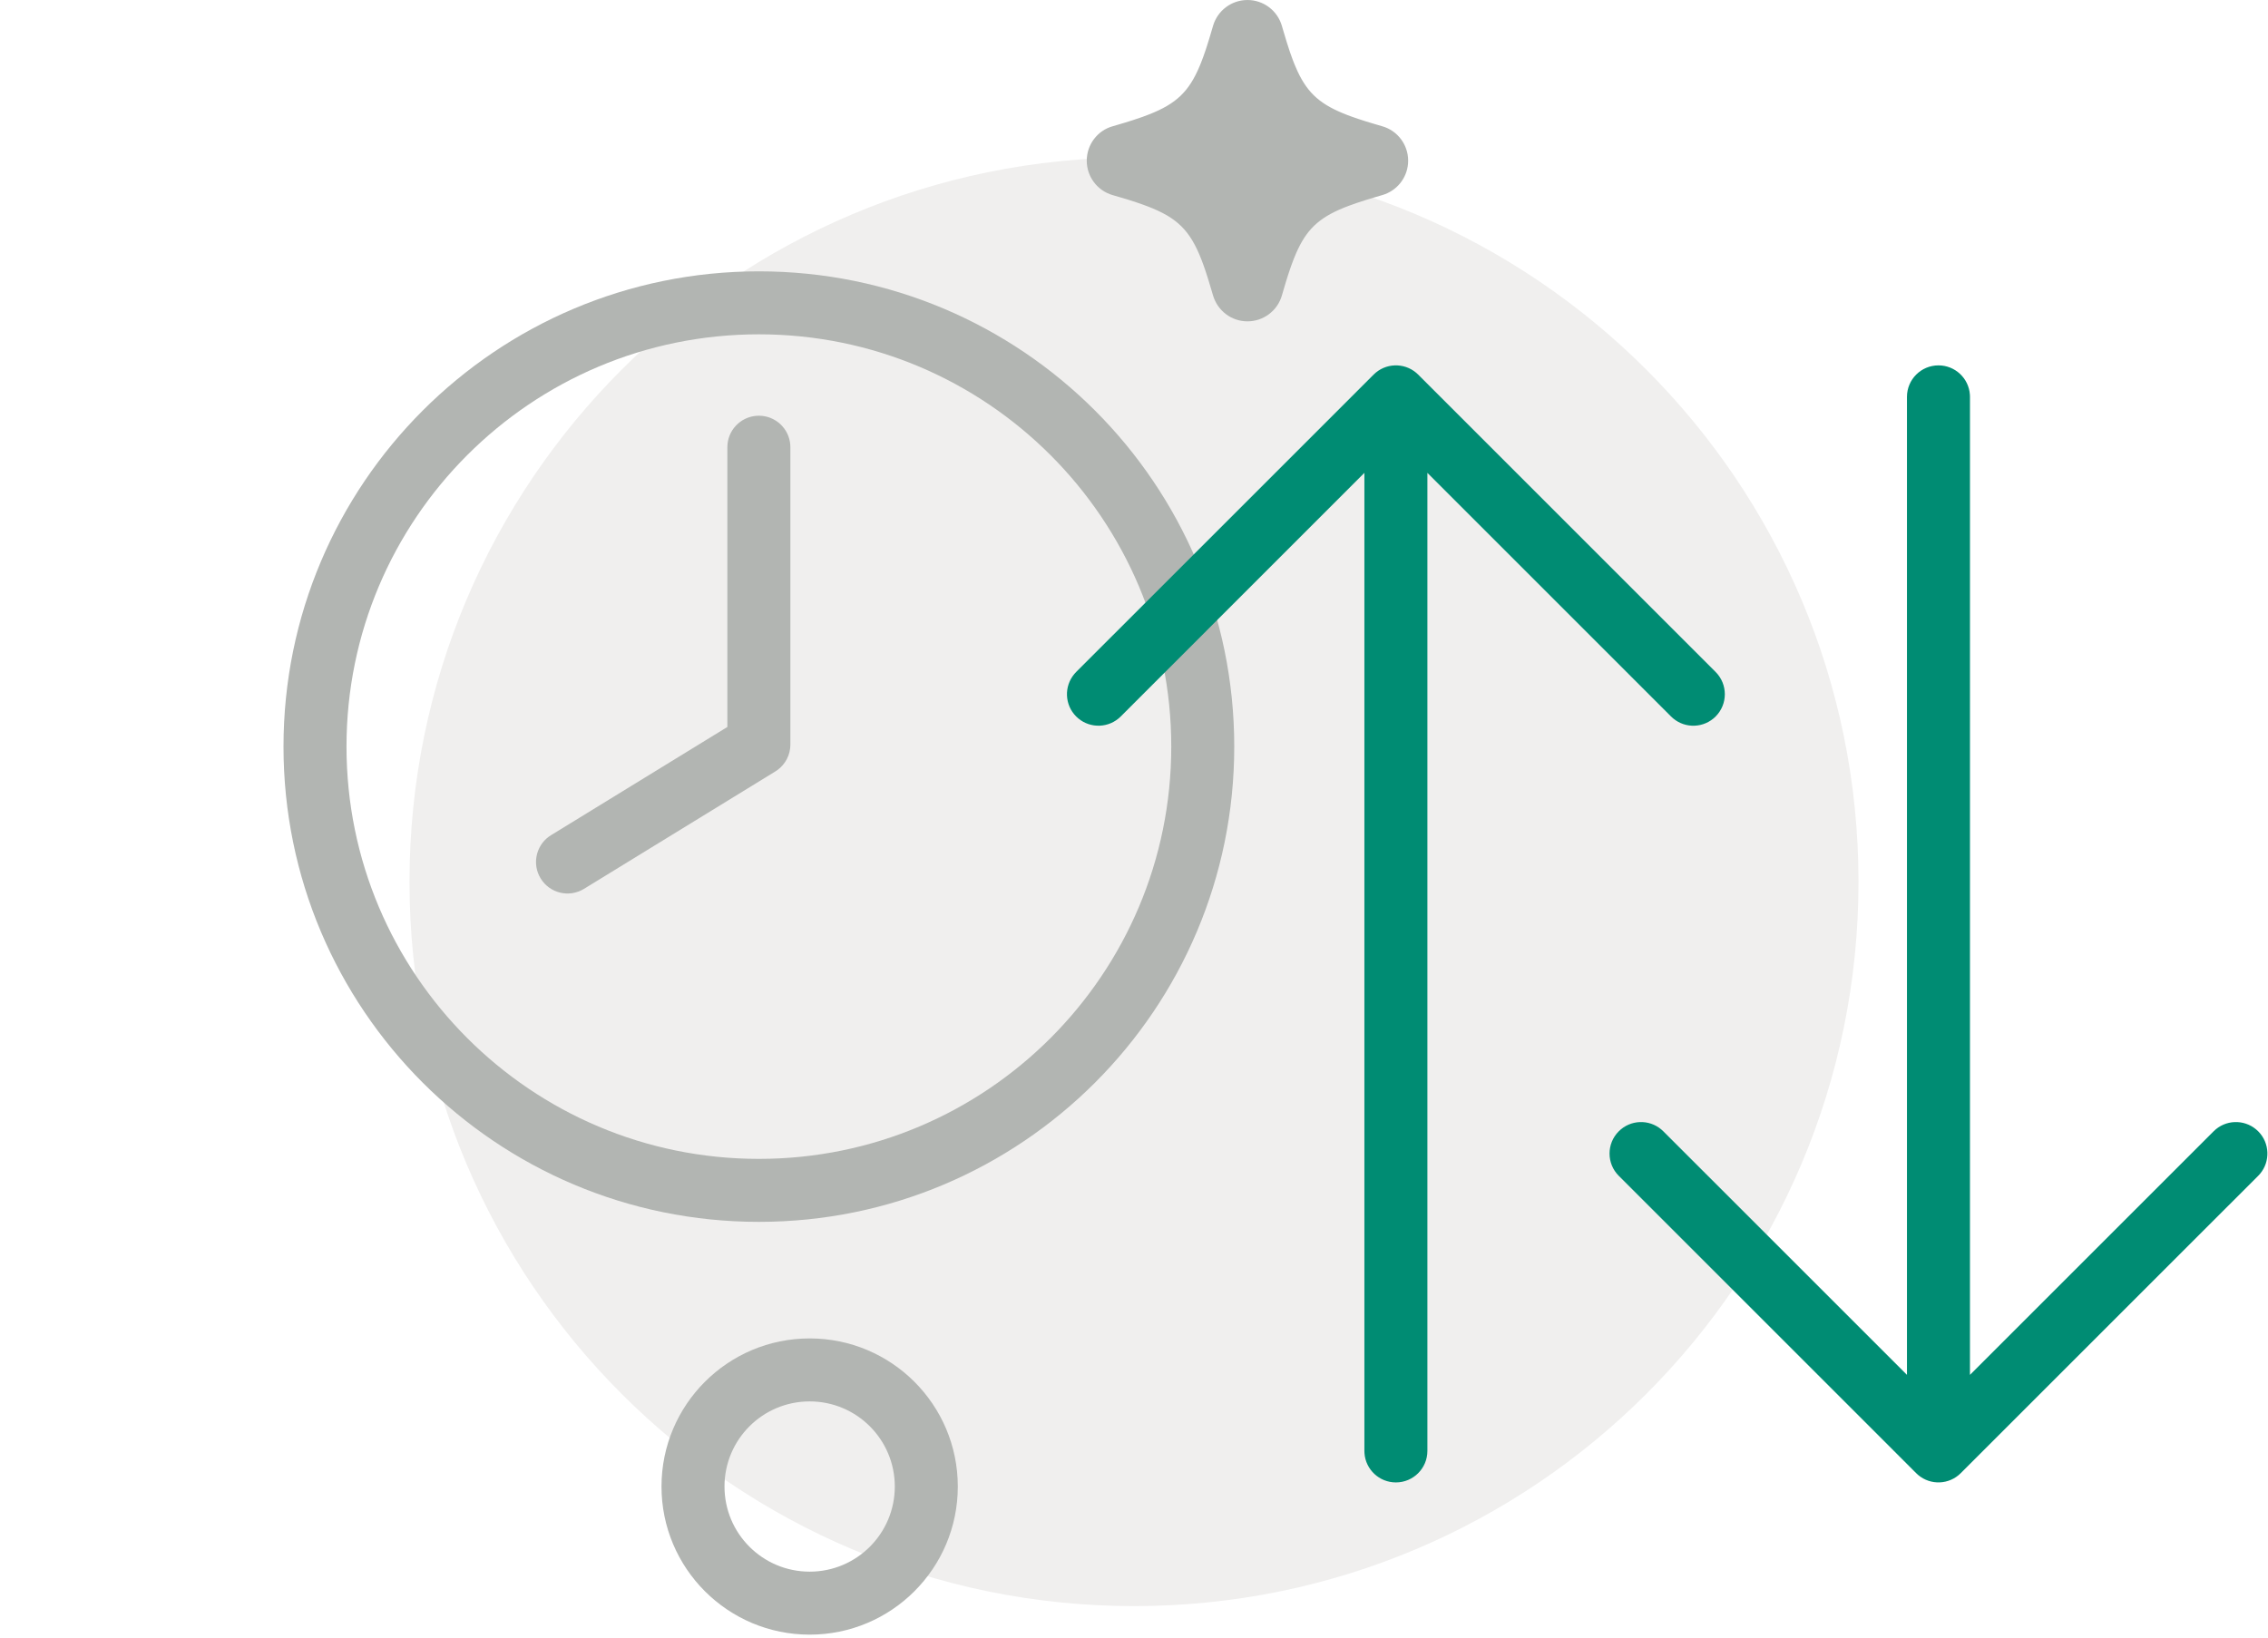
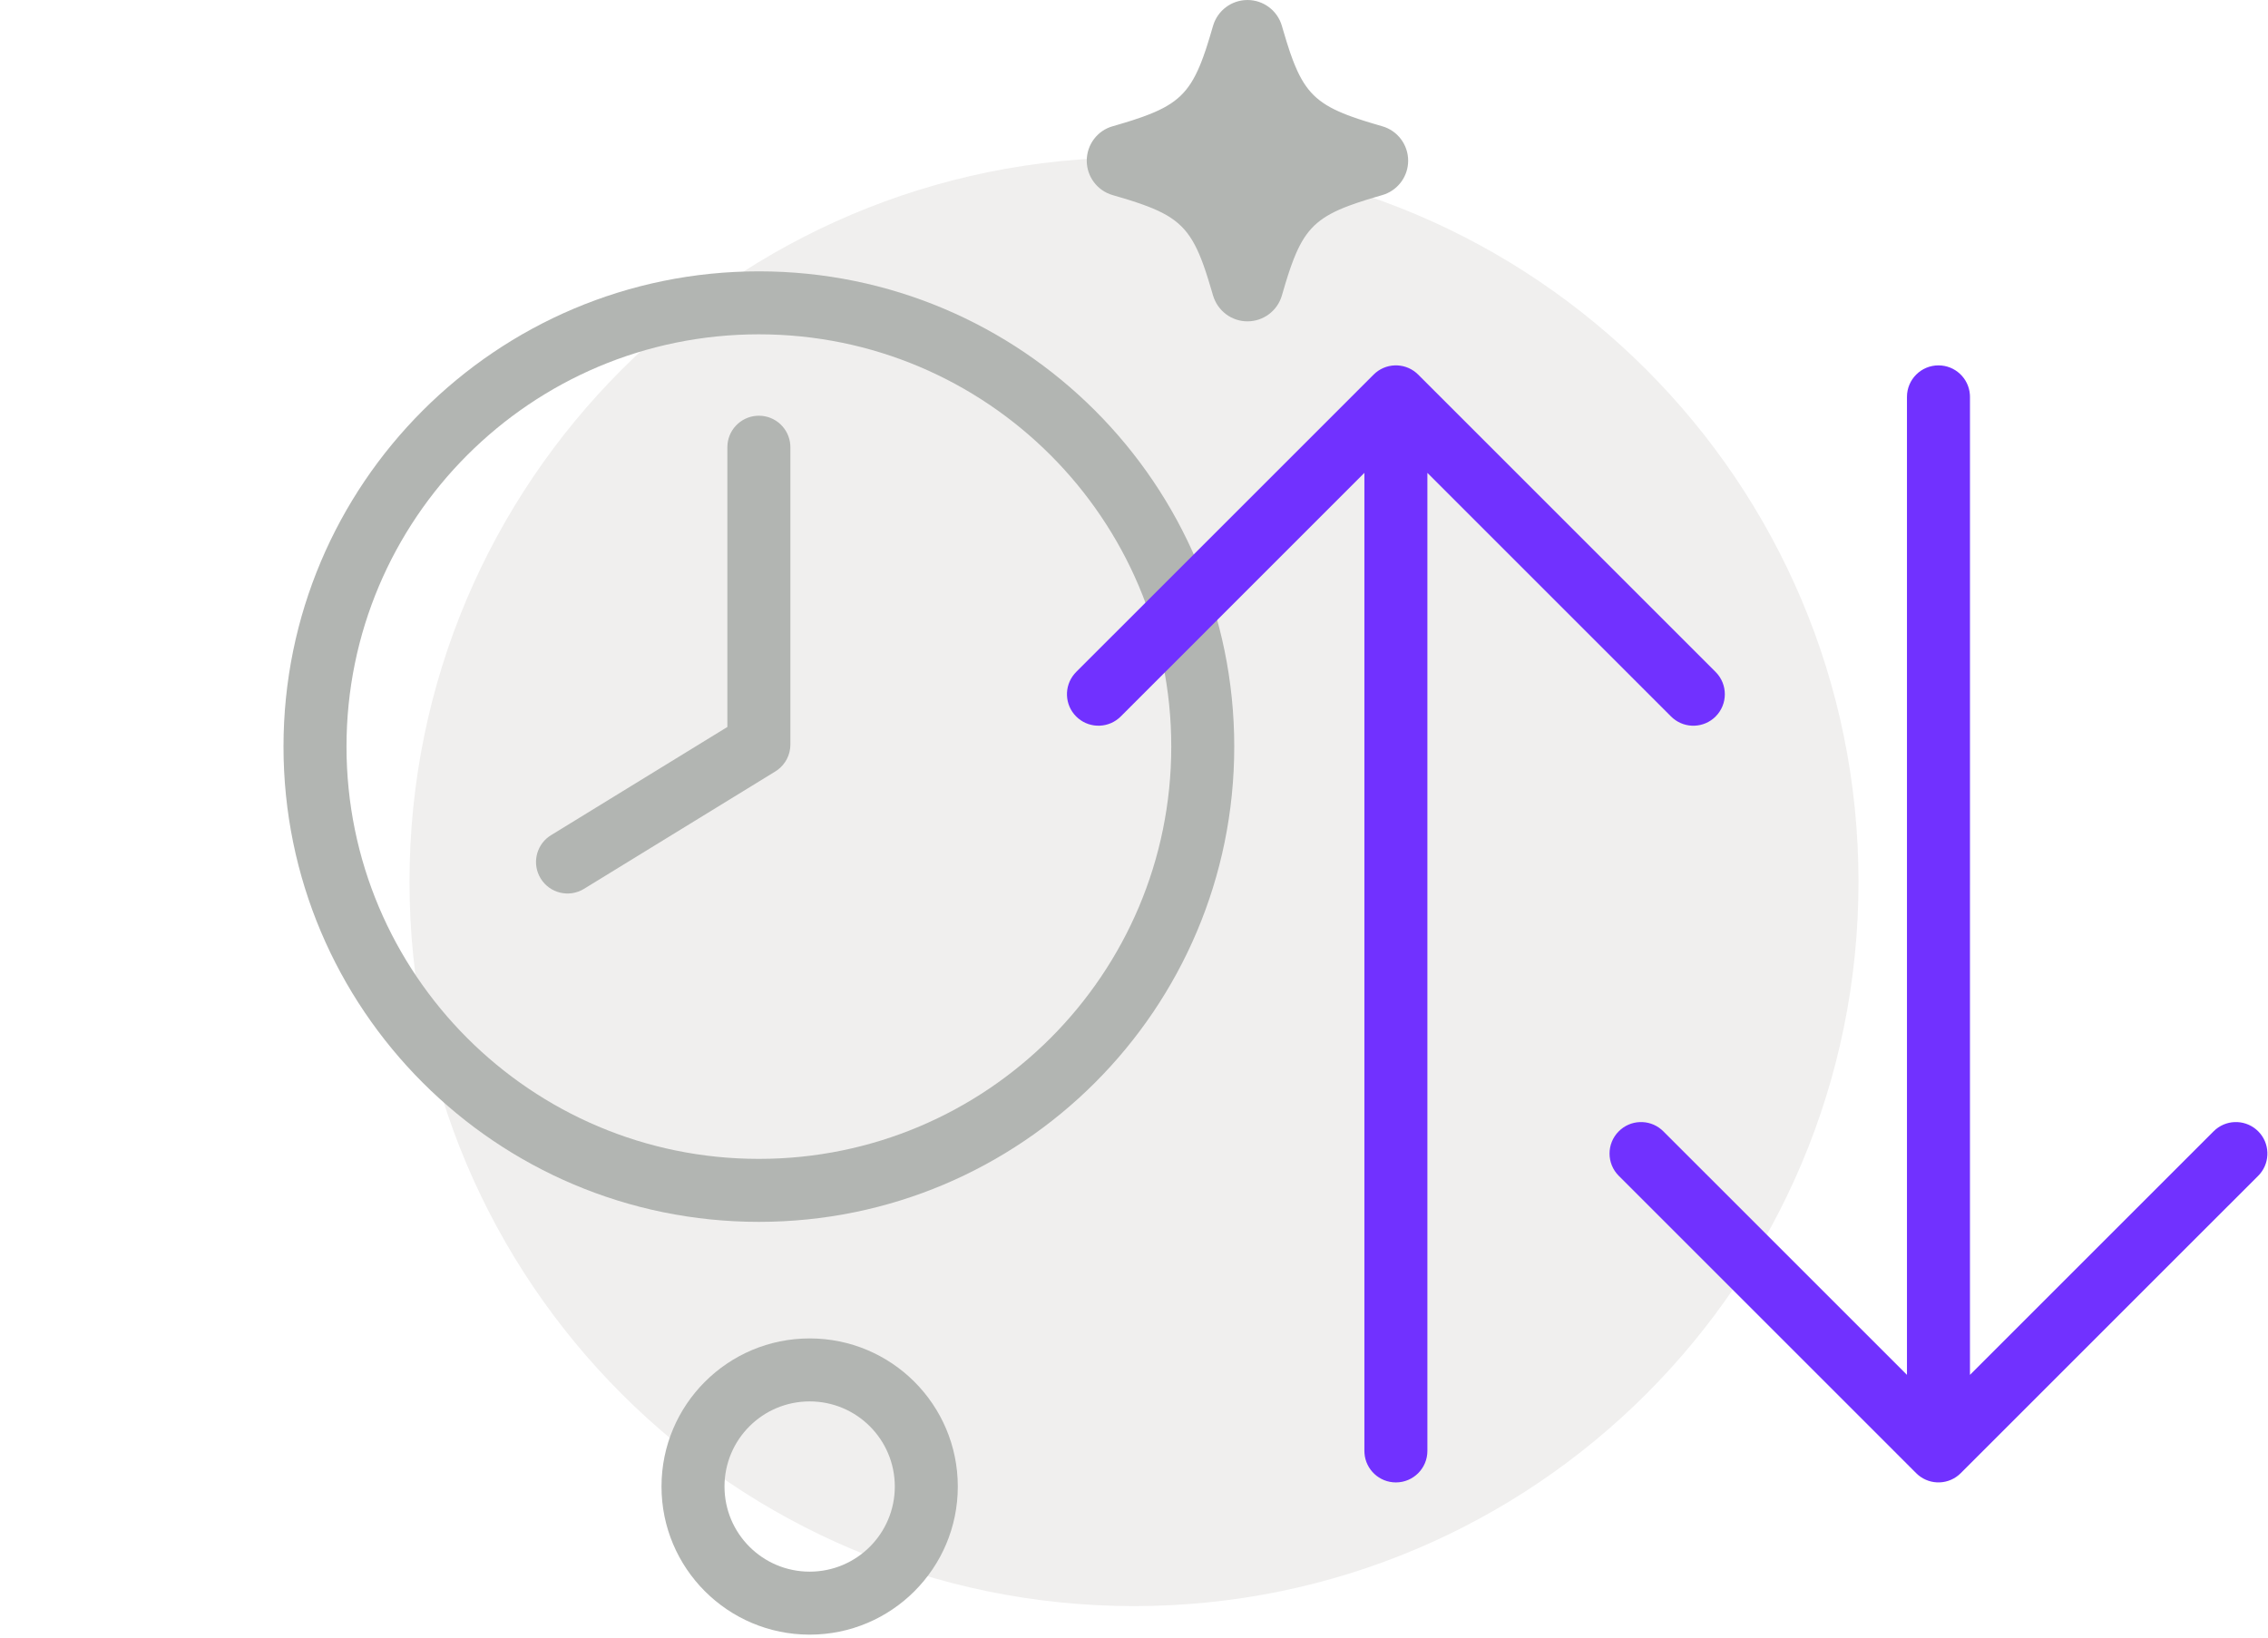
<svg xmlns="http://www.w3.org/2000/svg" width="144" height="104" viewBox="0 0 144 104">
  <g fill="none" fill-rule="evenodd">
    <g>
      <g>
        <path d="M0 104V0h144v104H0z" transform="translate(-664 -200) translate(664 200)" />
        <path fill="#F0EFEE" d="M72 10c25.405 0 46 20.595 46 46 0 25.404-20.595 46-46 46-25.404 0-46-20.596-46-46 0-25.405 20.596-46 46-46" transform="translate(-664 -200) translate(664 200)" />
        <path fill="#B2B5B2" fill-rule="nonzero" d="M51.407 85C46.212 85 42 89.21 42 94.406c0 5.194 4.212 9.406 9.407 9.406s9.406-4.211 9.406-9.406c0-5.196-4.21-9.406-9.406-9.406zm0 4c2.986 0 5.406 2.42 5.406 5.406 0 2.986-2.42 5.406-5.406 5.406-2.986 0-5.407-2.42-5.407-5.406C46 91.42 48.42 89 51.407 89z" transform="translate(-664 -200) translate(664 200)" />
        <path fill="#B2B5B2" d="M79.204 0c1.013 0 1.906.67 2.187 1.648l.08.273.229.762.186.574.037.108.149.413.075.195.076.187.154.353c.674 1.453 1.51 2.158 3.189 2.8l.258.095.428.148.462.15.498.151.535.157c.986.276 1.66 1.175 1.66 2.19 0 .96-.6 1.807-1.487 2.134l-.16.053-.536.157-.5.152-.573.187-.522.186c-1.702.64-2.551 1.338-3.23 2.775l-.1.221-.152.367-.15.398-.074.21-.149.446-.15.481-.233.791c-.281.976-1.174 1.646-2.187 1.646-1.011 0-1.896-.666-2.187-1.647l-.08-.273-.23-.763-.148-.463-.149-.43c-.712-1.978-1.462-2.856-3.205-3.59l-.233-.094-.397-.15-.43-.149-.463-.15-.5-.151-.537-.157C69.672 12.11 69 11.22 69 10.205c0-1.016.674-1.915 1.646-2.187l.274-.08.518-.154.48-.15.553-.187.104-.037.398-.15c1.705-.673 2.513-1.437 3.197-3.067l.093-.228.15-.399.149-.43.074-.229.151-.482.235-.794c.286-.964 1.17-1.63 2.182-1.63z" transform="translate(-664 -200) translate(664 200)" />
        <path fill="#B2B5B2" fill-rule="nonzero" d="M48.183 26.401c1.054 0 1.918.816 1.994 1.851l.006.15v18.885c0 .642-.308 1.242-.822 1.616l-.132.089-12.15 7.457c-.942.578-2.173.283-2.75-.658-.55-.895-.311-2.051.521-2.66l.137-.091 11.195-6.872V28.401c0-1.054.817-1.918 1.851-1.994l.15-.006z" transform="translate(-664 -200) translate(664 200)" />
        <path fill="#B2B5B2" fill-rule="nonzero" d="M48.183 17.232C31.513 17.232 18 30.746 18 47.415c0 16.67 13.513 30.183 30.182 30.183 16.669 0 30.183-13.514 30.183-30.183 0-16.67-13.514-30.183-30.183-30.183zm0 4c14.46 0 26.183 11.723 26.183 26.183 0 14.46-11.723 26.183-26.183 26.183C33.723 73.598 22 61.875 22 47.415c0-14.46 11.721-26.183 26.182-26.183z" transform="translate(-664 -200) translate(664 200)" />
-         <path fill="#008C73" fill-rule="nonzero" d="M89.916 23.673l.127.117 18.885 18.885c.78.78.78 2.047 0 2.828-.74.74-1.916.78-2.701.117l-.128-.117-15.471-15.472v62.114c0 1.104-.895 2-2 2-1.054 0-1.918-.816-1.994-1.85l-.006-.15V30.03l-15.47 15.472c-.74.74-1.916.78-2.701.117l-.128-.117c-.74-.74-.778-1.915-.116-2.7l.116-.128L87.214 23.79c.74-.74 1.916-.779 2.702-.117zM123.078 23.204c1.054 0 1.918.816 1.994 1.851l.006.15-.001 62.11 15.472-15.47c.74-.74 1.915-.778 2.7-.116l.128.117c.74.74.779 1.915.117 2.701l-.117.127-18.886 18.884c-.74.74-1.915.78-2.701.117l-.127-.117-18.884-18.884c-.781-.78-.781-2.047 0-2.828.74-.74 1.915-.78 2.7-.117l.128.117 15.47 15.468v-62.11c0-1.104.896-2 2-2z" transform="translate(-664 -200) translate(664 200)" />
+         <path fill="#7131ff" fill-rule="nonzero" d="M89.916 23.673l.127.117 18.885 18.885c.78.78.78 2.047 0 2.828-.74.74-1.916.78-2.701.117l-.128-.117-15.471-15.472v62.114c0 1.104-.895 2-2 2-1.054 0-1.918-.816-1.994-1.85l-.006-.15V30.03l-15.47 15.472c-.74.74-1.916.78-2.701.117l-.128-.117c-.74-.74-.778-1.915-.116-2.7l.116-.128L87.214 23.79c.74-.74 1.916-.779 2.702-.117zM123.078 23.204c1.054 0 1.918.816 1.994 1.851l.006.15-.001 62.11 15.472-15.47c.74-.74 1.915-.778 2.7-.116l.128.117c.74.74.779 1.915.117 2.701l-.117.127-18.886 18.884c-.74.74-1.915.78-2.701.117l-.127-.117-18.884-18.884c-.781-.78-.781-2.047 0-2.828.74-.74 1.915-.78 2.7-.117l.128.117 15.47 15.468v-62.11c0-1.104.896-2 2-2z" transform="translate(-664 -200) translate(664 200)" />
      </g>
    </g>
  </g>
</svg>
